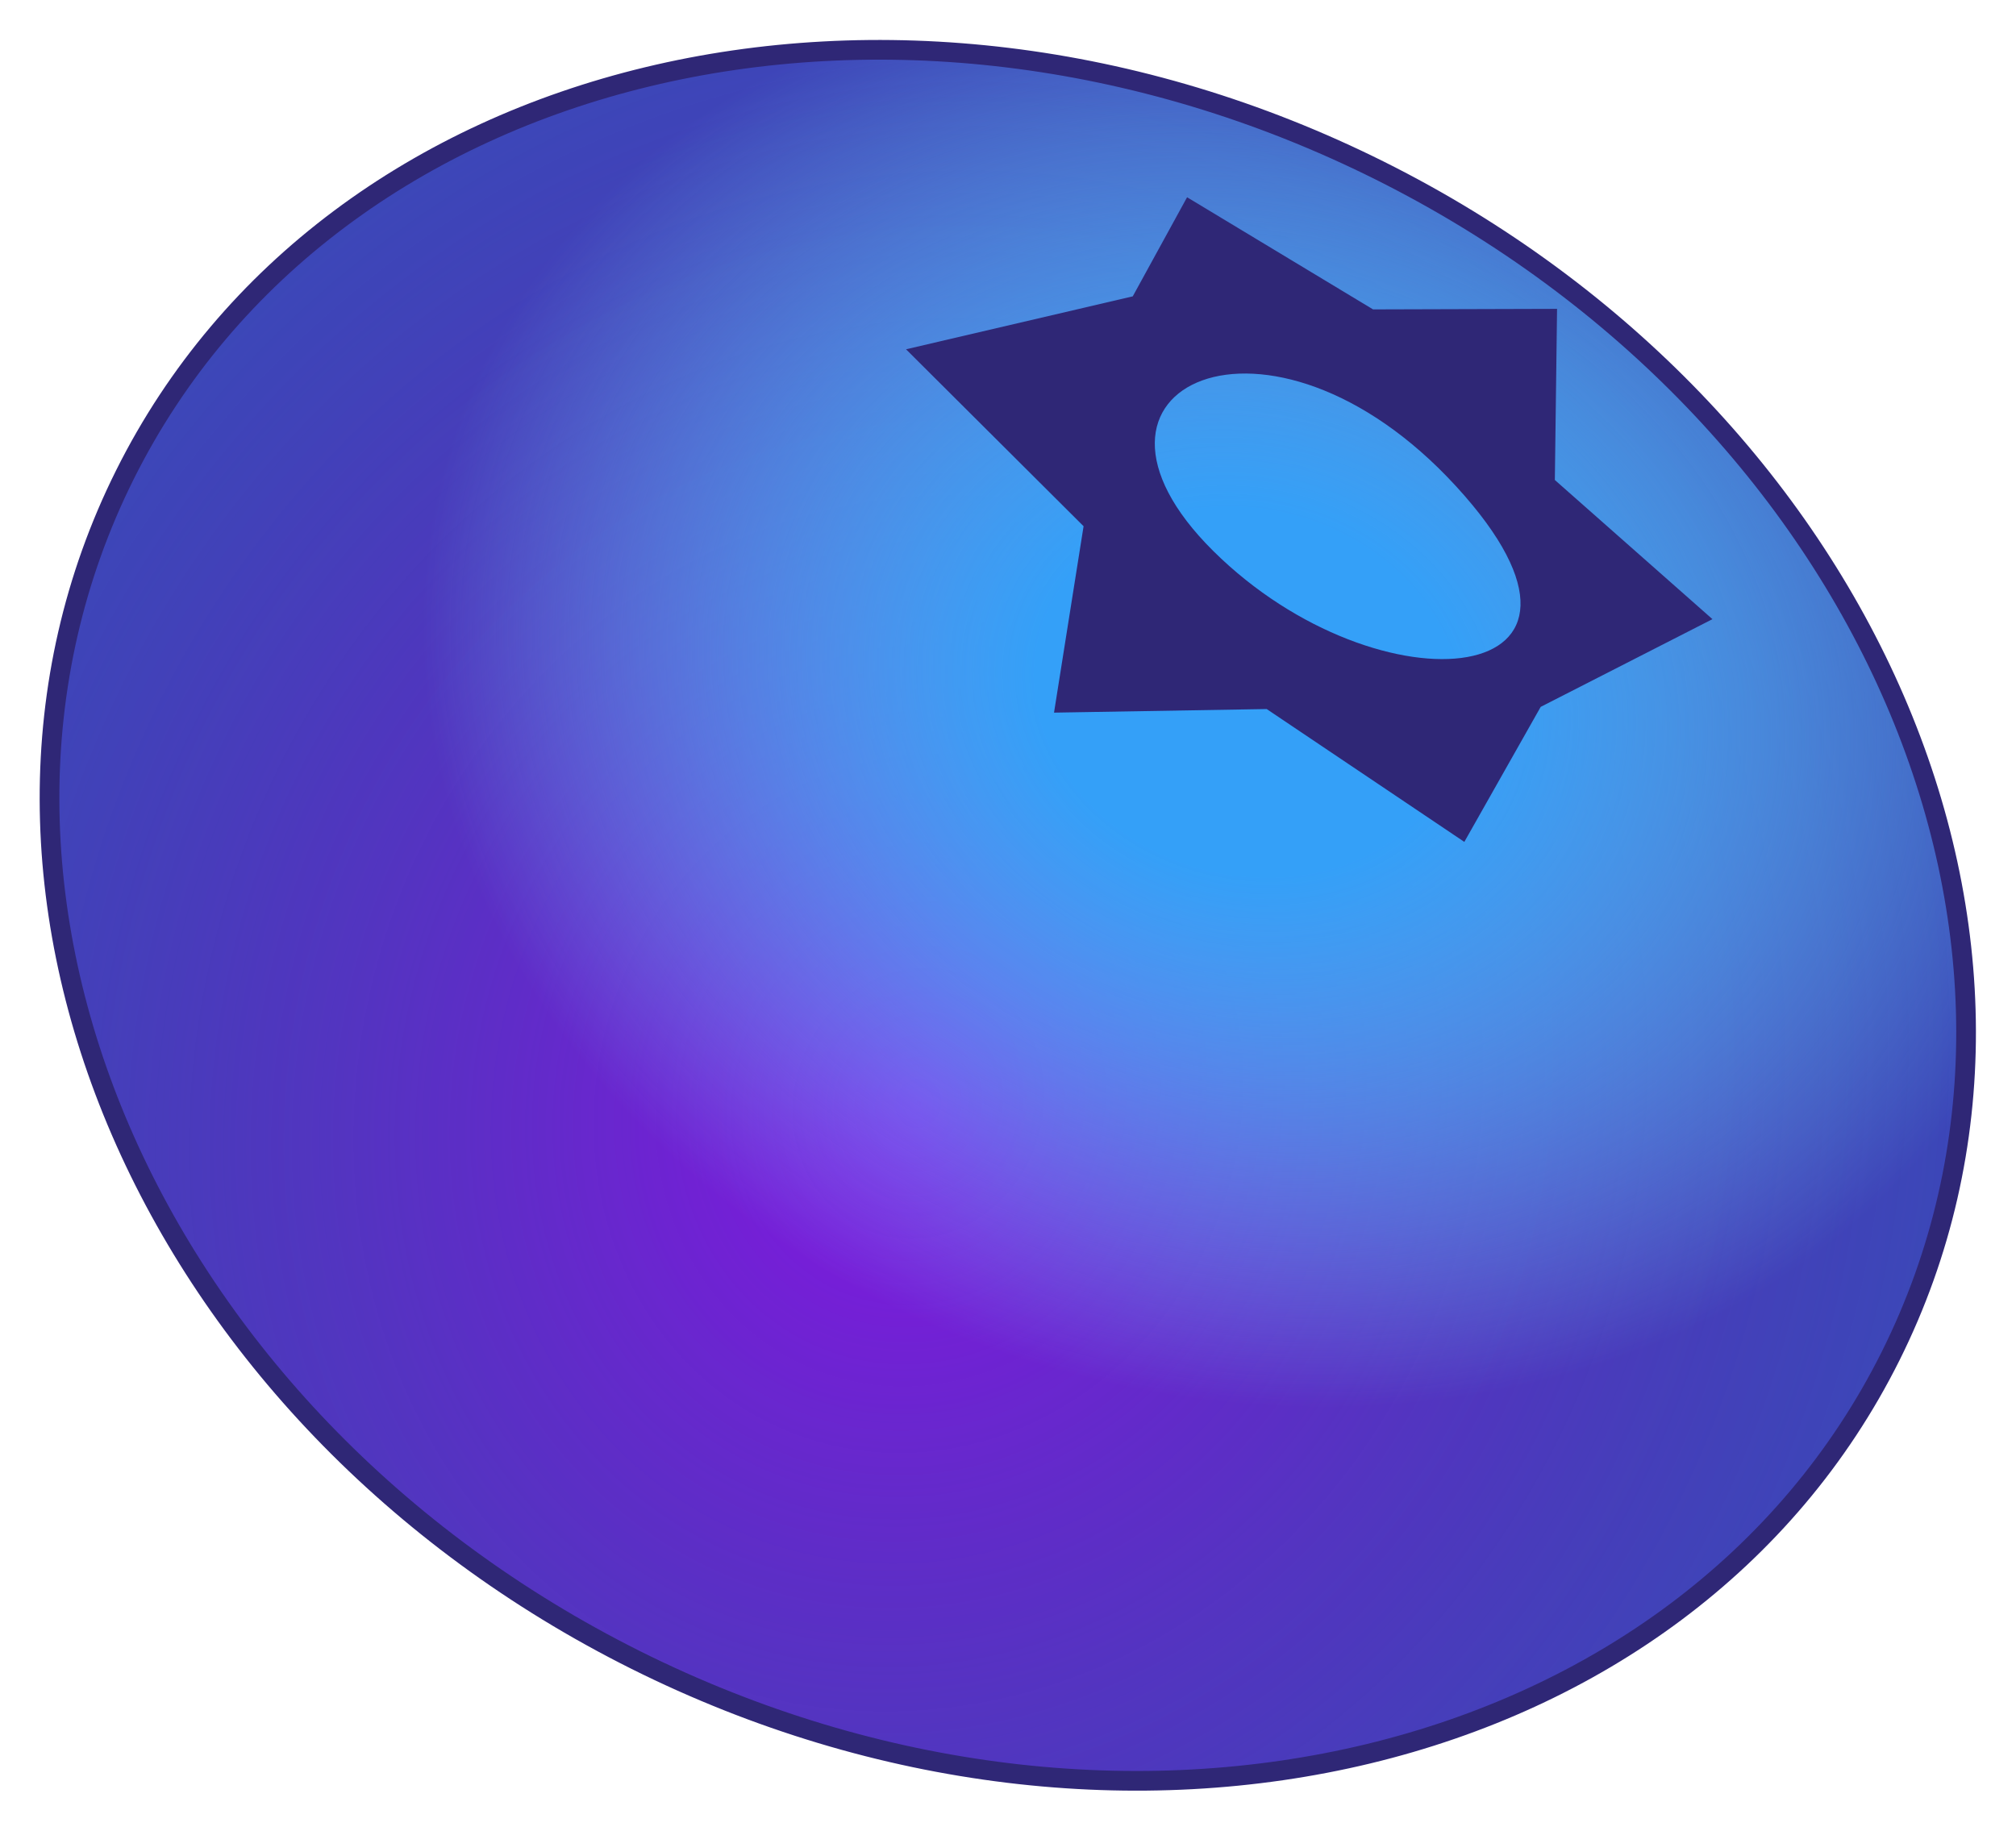
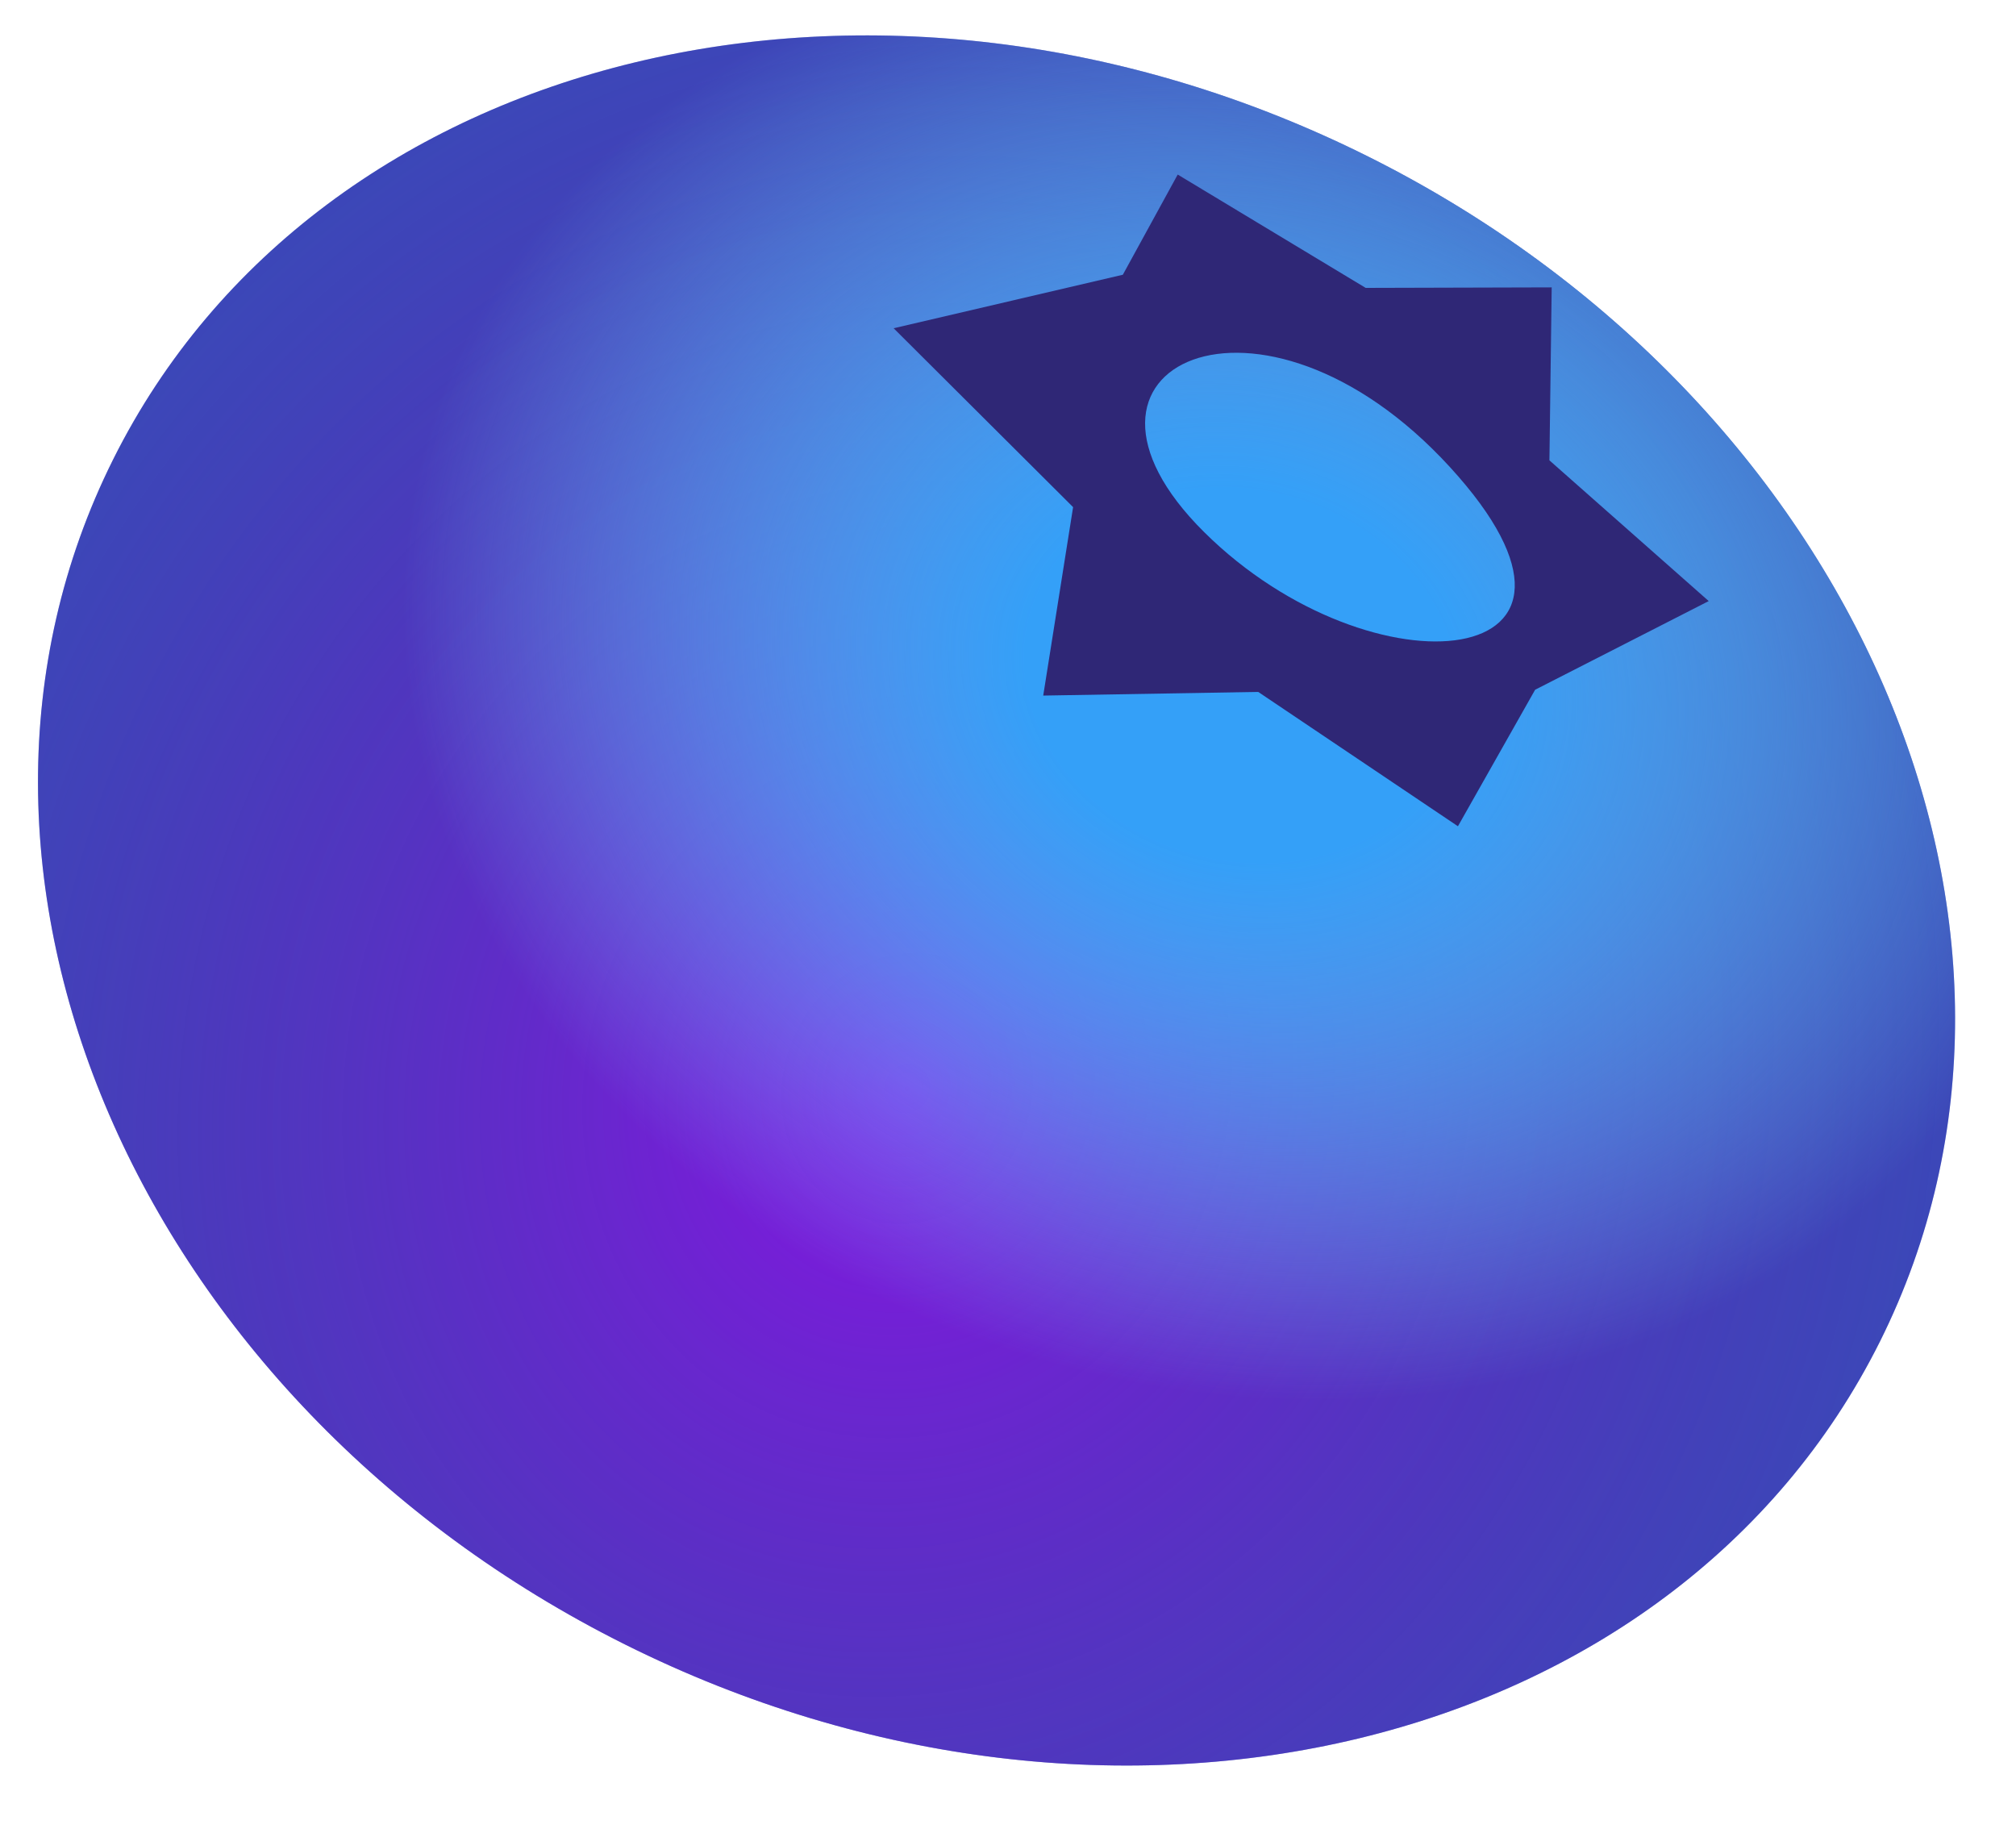
- <svg xmlns="http://www.w3.org/2000/svg" fill="none" viewBox="7.13 7.9 55.59 50.49">
-   <path d="M45.177 12.605C58.58 19.298 64.945 33.919 59.262 45.3C53.578 56.681 38.066 60.377 24.663 53.683C11.259 46.99 4.894 32.368 10.577 20.988C16.261 9.607 31.774 5.911 45.177 12.605Z" fill="#3457C3" />
-   <path d="M45.177 12.605C58.58 19.298 64.945 33.919 59.262 45.3C53.578 56.681 38.066 60.377 24.663 53.683C11.259 46.99 4.894 32.368 10.577 20.988C16.261 9.607 31.774 5.911 45.177 12.605Z" fill="url(#paint0_radial_12083_11)" fill-opacity="0.87" />
-   <path d="M45.177 12.605C58.58 19.298 64.945 33.919 59.262 45.3C53.578 56.681 38.066 60.377 24.663 53.683C11.259 46.99 4.894 32.368 10.577 20.988C16.261 9.607 31.774 5.911 45.177 12.605Z" fill="url(#paint1_radial_12083_11)" />
-   <path d="M45.177 12.605C58.58 19.298 64.945 33.919 59.262 45.3C53.578 56.681 38.066 60.377 24.663 53.683C11.259 46.99 4.894 32.368 10.577 20.988C16.261 9.607 31.774 5.911 45.177 12.605Z" stroke="#2F2776" stroke-width="0.543" />
-   <path fill-rule="evenodd" clip-rule="evenodd" d="M38.365 16.073L39.863 13.34L44.991 16.433L50.065 16.418L50.004 21.138L54.35 24.976L49.614 27.395L47.508 31.119L42.058 27.455L36.194 27.554L37.009 22.413L32.113 17.533L38.365 16.073ZM40.587 23.098C45.176 27.646 52.438 26.938 47.283 21.314C42.129 15.69 35.999 18.55 40.587 23.098Z" fill="#2F2776" />
+ <svg xmlns="http://www.w3.org/2000/svg" width="55" height="50" viewBox="0 0 55 50" fill="none">
+   <path d="M51.287 36.601C45.689 47.81 30.361 51.509 17.051 44.862C3.741 38.216 -2.51 23.74 3.088 12.531C8.685 1.321 24.013 -2.377 37.323 4.269C50.633 10.916 56.885 25.392 51.287 36.601Z" fill="#3457C3" />
+   <path d="M51.287 36.601C45.689 47.81 30.361 51.509 17.051 44.862C3.741 38.216 -2.51 23.74 3.088 12.531C8.685 1.321 24.013 -2.377 37.323 4.269C50.633 10.916 56.885 25.392 51.287 36.601Z" fill="url(#paint0_radial_12083_11)" fill-opacity="0.87" />
+   <path d="M51.287 36.601C45.689 47.81 30.361 51.509 17.051 44.862C3.741 38.216 -2.51 23.74 3.088 12.531C8.685 1.321 24.013 -2.377 37.323 4.269C50.633 10.916 56.885 25.392 51.287 36.601Z" fill="url(#paint1_radial_12083_11)" />
+   <path fill-rule="evenodd" clip-rule="evenodd" d="M30.633 7.495L32.13 4.762L37.258 7.854L42.333 7.84L42.271 12.559L46.617 16.398L41.881 18.817L39.775 22.541L34.326 18.876L28.461 18.976L29.276 13.835L24.38 8.955L30.633 7.495ZM32.855 14.52C37.443 19.068 44.706 18.36 39.551 12.736C34.396 7.112 28.266 9.972 32.855 14.52Z" fill="#2F2776" />
  <defs>
-     <radialGradient id="paint0_radial_12083_11" cx="0" cy="0" r="1" gradientTransform="matrix(-38.8459 -14.5806 15.4002 -42.2952 32.4793 38.2546)" gradientUnits="userSpaceOnUse">
+     <radialGradient id="paint0_radial_12083_11" cx="0" cy="0" r="1" gradientTransform="matrix(-38.8459 -14.5806 15.4002 -42.2952 24.7467 29.6764)" gradientUnits="userSpaceOnUse">
      <stop stop-color="#950BEB" />
      <stop offset="1" stop-color="#2F2776" stop-opacity="0" />
    </radialGradient>
-     <radialGradient id="paint1_radial_12083_11" cx="0" cy="0" r="1" gradientTransform="matrix(-4.06177 18.9846 -22.3172 -5.27273 41.5529 27.019)" gradientUnits="userSpaceOnUse">
+     <radialGradient id="paint1_radial_12083_11" cx="0" cy="0" r="1" gradientTransform="matrix(-4.06177 18.9846 -22.3172 -5.27273 33.8204 18.4409)" gradientUnits="userSpaceOnUse">
      <stop offset="0.255" stop-color="#34A0F8" />
      <stop offset="1" stop-color="#6AF8FF" stop-opacity="0" />
    </radialGradient>
  </defs>
</svg>
